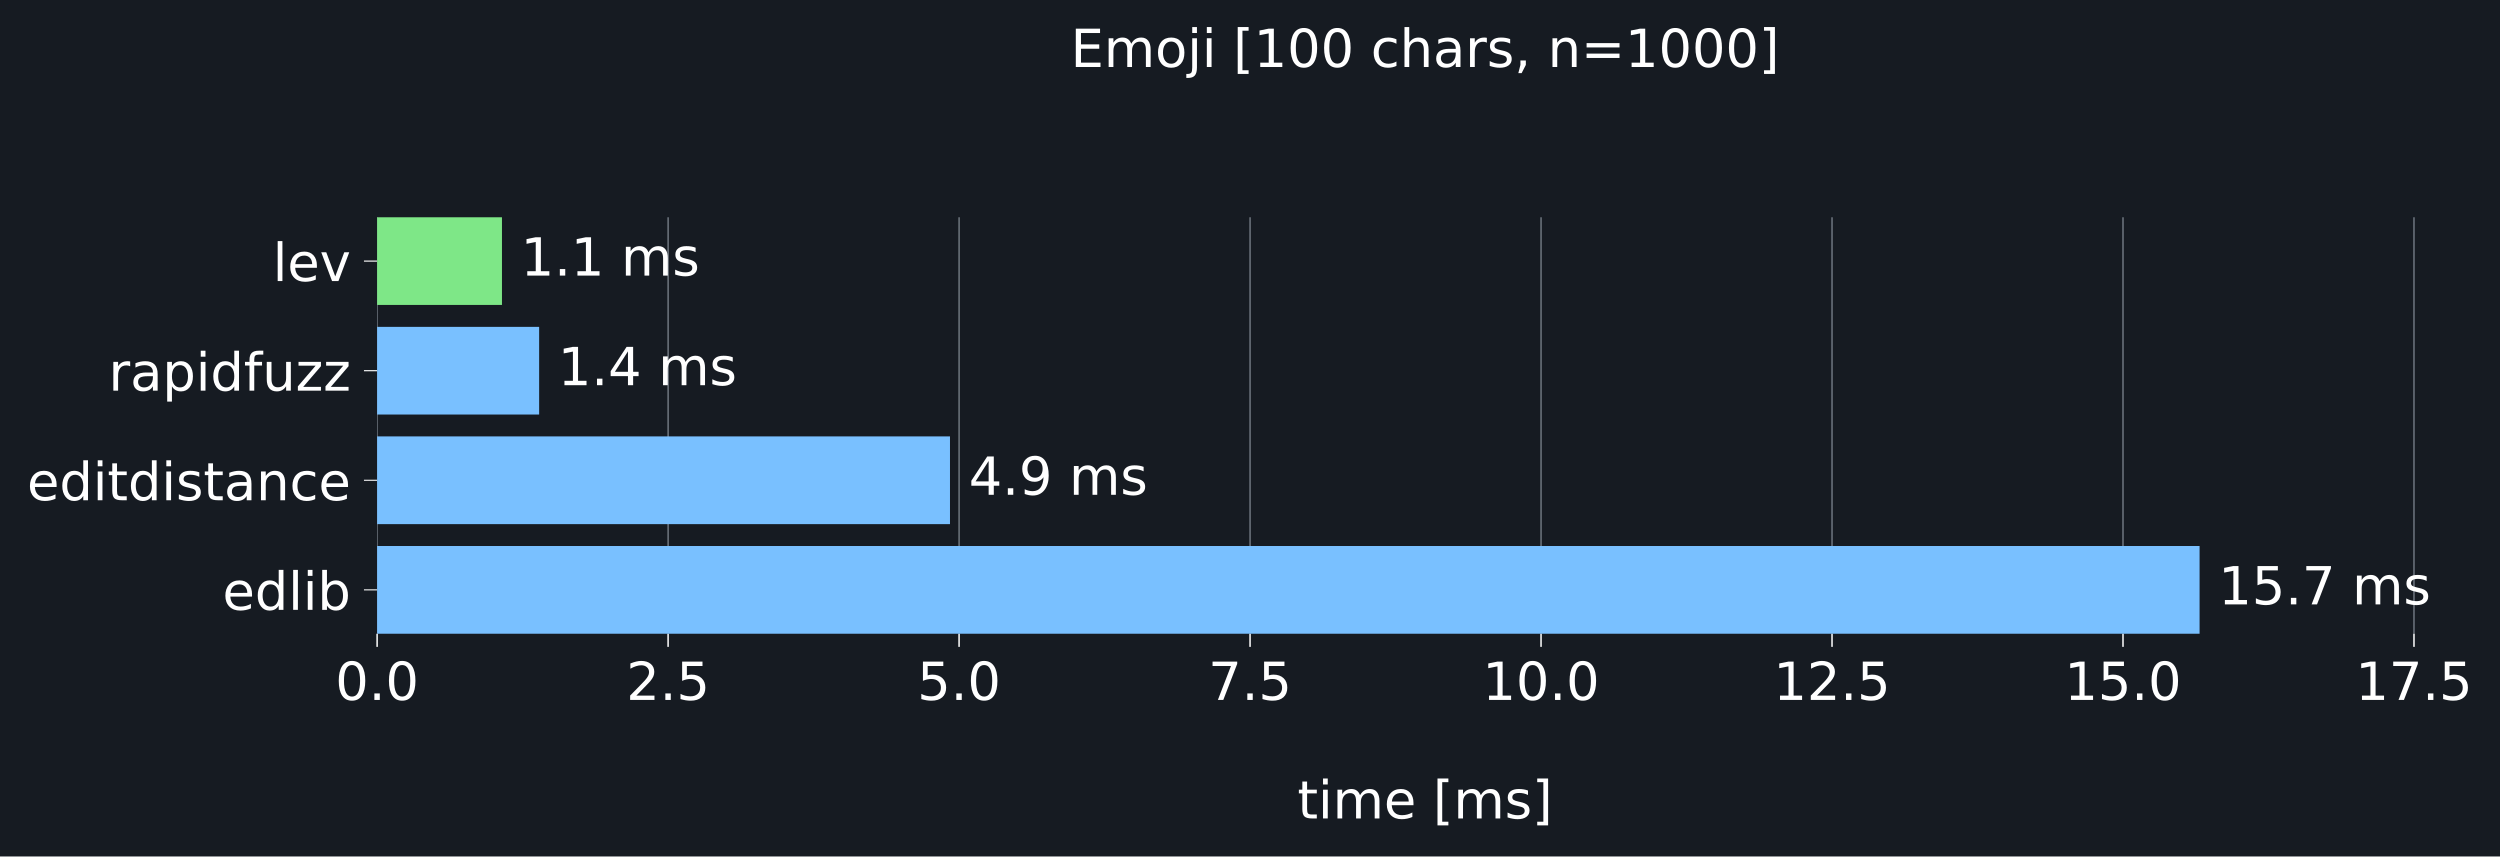
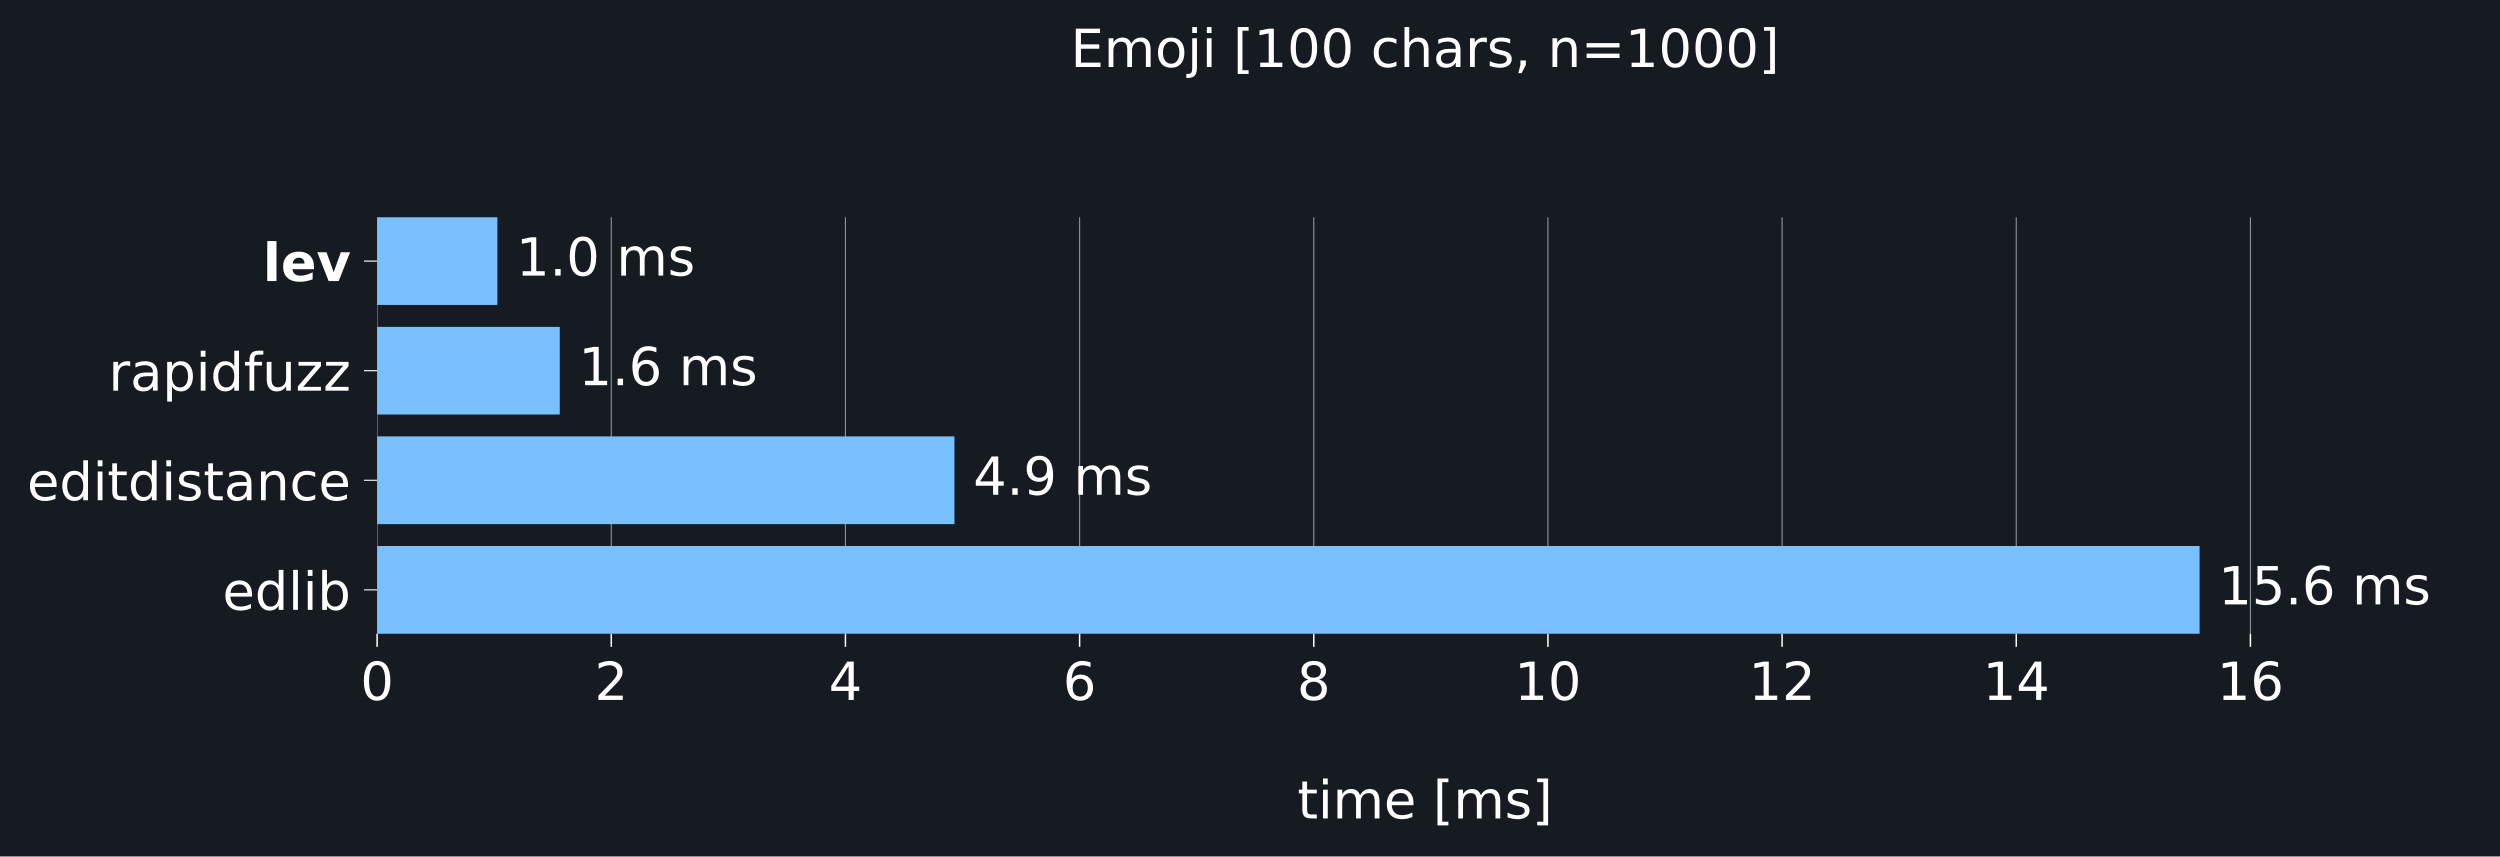
<svg xmlns="http://www.w3.org/2000/svg" xmlns:xlink="http://www.w3.org/1999/xlink" width="665.603pt" height="228.017pt" viewBox="0 0 665.603 228.017" version="1.1">
  <defs>
    <style type="text/css">*{stroke-linejoin: round; stroke-linecap: butt}</style>
  </defs>
  <g id="figure_1">
    <g id="patch_1">
      <path d="M 0 228.017 L 665.603 228.017 L 665.603 0 L 0 0 z " style="fill: #161b22" />
    </g>
    <g id="axes_1">
      <g id="patch_2">
        <path d="M 100.403 168.718 L 658.403 168.718 L 658.403 57.838 L 100.403 57.838 z " style="fill: #161b22" />
      </g>
      <g id="matplotlib.axis_1">
        <g id="xtick_1">
          <g id="line2d_1">
-             <path d="M 100.403 168.718 L 100.403 57.838 " clip-path="url(#pb9051d3ffa)" style="fill: none; stroke: #8b949e; stroke-width: 0.3; stroke-linecap: square" />
+             <path d="M 100.403 168.718 L 100.403 57.838 " clip-path="url(#p616e560bf5)" style="fill: none; stroke: #8b949e; stroke-width: 0.3; stroke-linecap: square" />
          </g>
          <g id="line2d_2">
            <defs>
-               <path id="m17fe7eed34" d="M 0 0 L 0 3.5 " style="stroke: #ffffff; stroke-width: 0.4" />
+               <path id="mf0a6375298" d="M 0 0 L 0 3.5 " style="stroke: #ffffff; stroke-width: 0.4" />
            </defs>
            <g>
-               <use xlink:href="#m17fe7eed34" x="100.403" y="168.718" style="fill: #ffffff; stroke: #ffffff; stroke-width: 0.4" />
+               <use xlink:href="#mf0a6375298" x="100.403" y="168.718" style="fill: #ffffff; stroke: #ffffff; stroke-width: 0.4" />
            </g>
          </g>
          <g id="text_1">
-             <g style="fill: #ffffff" transform="translate(89.27062 186.3556) scale(0.14 -0.14)">
+             <g style="fill: #ffffff" transform="translate(95.94906 186.3556) scale(0.14 -0.14)">
              <defs>
                <path id="DejaVuSans-30" d="M 2034 4250 Q 1547 4250 1301 3770 Q 1056 3291 1056 2328 Q 1056 1369 1301 889 Q 1547 409 2034 409 Q 2525 409 2770 889 Q 3016 1369 3016 2328 Q 3016 3291 2770 3770 Q 2525 4250 2034 4250 z M 2034 4750 Q 2819 4750 3233 4129 Q 3647 3509 3647 2328 Q 3647 1150 3233 529 Q 2819 -91 2034 -91 Q 1250 -91 836 529 Q 422 1150 422 2328 Q 422 3509 836 4129 Q 1250 4750 2034 4750 z " transform="scale(0.015625)" />
-                 <path id="DejaVuSans-2e" d="M 684 794 L 1344 794 L 1344 0 L 684 0 L 684 794 z " transform="scale(0.015625)" />
              </defs>
              <use xlink:href="#DejaVuSans-30" />
-               <use xlink:href="#DejaVuSans-2e" transform="translate(63.62305 0)" />
-               <use xlink:href="#DejaVuSans-30" transform="translate(95.41016 0)" />
            </g>
          </g>
        </g>
        <g id="xtick_2">
          <g id="line2d_3">
-             <path d="M 177.874 168.718 L 177.874 57.838 " clip-path="url(#pb9051d3ffa)" style="fill: none; stroke: #8b949e; stroke-width: 0.3; stroke-linecap: square" />
+             <path d="M 162.747 168.718 L 162.747 57.838 " clip-path="url(#p616e560bf5)" style="fill: none; stroke: #8b949e; stroke-width: 0.3; stroke-linecap: square" />
          </g>
          <g id="line2d_4">
            <g>
-               <use xlink:href="#m17fe7eed34" x="177.874" y="168.718" style="fill: #ffffff; stroke: #ffffff; stroke-width: 0.4" />
+               <use xlink:href="#mf0a6375298" x="162.747" y="168.718" style="fill: #ffffff; stroke: #ffffff; stroke-width: 0.4" />
            </g>
          </g>
          <g id="text_2">
-             <g style="fill: #ffffff" transform="translate(166.7418 186.3556) scale(0.14 -0.14)">
+             <g style="fill: #ffffff" transform="translate(158.293 186.3556) scale(0.14 -0.14)">
              <defs>
                <path id="DejaVuSans-32" d="M 1228 531 L 3431 531 L 3431 0 L 469 0 L 469 531 Q 828 903 1448 1529 Q 2069 2156 2228 2338 Q 2531 2678 2651 2914 Q 2772 3150 2772 3378 Q 2772 3750 2511 3984 Q 2250 4219 1831 4219 Q 1534 4219 1204 4116 Q 875 4013 500 3803 L 500 4441 Q 881 4594 1212 4672 Q 1544 4750 1819 4750 Q 2544 4750 2975 4387 Q 3406 4025 3406 3419 Q 3406 3131 3298 2873 Q 3191 2616 2906 2266 Q 2828 2175 2409 1742 Q 1991 1309 1228 531 z " transform="scale(0.015625)" />
-                 <path id="DejaVuSans-35" d="M 691 4666 L 3169 4666 L 3169 4134 L 1269 4134 L 1269 2991 Q 1406 3038 1543 3061 Q 1681 3084 1819 3084 Q 2600 3084 3056 2656 Q 3513 2228 3513 1497 Q 3513 744 3044 326 Q 2575 -91 1722 -91 Q 1428 -91 1123 -41 Q 819 9 494 109 L 494 744 Q 775 591 1075 516 Q 1375 441 1709 441 Q 2250 441 2565 725 Q 2881 1009 2881 1497 Q 2881 1984 2565 2268 Q 2250 2553 1709 2553 Q 1456 2553 1204 2497 Q 953 2441 691 2322 L 691 4666 z " transform="scale(0.015625)" />
              </defs>
              <use xlink:href="#DejaVuSans-32" />
-               <use xlink:href="#DejaVuSans-2e" transform="translate(63.62305 0)" />
-               <use xlink:href="#DejaVuSans-35" transform="translate(95.41016 0)" />
            </g>
          </g>
        </g>
        <g id="xtick_3">
          <g id="line2d_5">
-             <path d="M 255.345 168.718 L 255.345 57.838 " clip-path="url(#pb9051d3ffa)" style="fill: none; stroke: #8b949e; stroke-width: 0.3; stroke-linecap: square" />
+             <path d="M 225.091 168.718 L 225.091 57.838 " clip-path="url(#p616e560bf5)" style="fill: none; stroke: #8b949e; stroke-width: 0.3; stroke-linecap: square" />
          </g>
          <g id="line2d_6">
            <g>
-               <use xlink:href="#m17fe7eed34" x="255.345" y="168.718" style="fill: #ffffff; stroke: #ffffff; stroke-width: 0.4" />
+               <use xlink:href="#mf0a6375298" x="225.091" y="168.718" style="fill: #ffffff; stroke: #ffffff; stroke-width: 0.4" />
            </g>
          </g>
          <g id="text_3">
-             <g style="fill: #ffffff" transform="translate(244.213 186.3556) scale(0.14 -0.14)">
-               <use xlink:href="#DejaVuSans-35" />
-               <use xlink:href="#DejaVuSans-2e" transform="translate(63.62305 0)" />
-               <use xlink:href="#DejaVuSans-30" transform="translate(95.41016 0)" />
+             <g style="fill: #ffffff" transform="translate(220.6369 186.3556) scale(0.14 -0.14)">
+               <defs>
+                 <path id="DejaVuSans-34" d="M 2419 4116 L 825 1625 L 2419 1625 L 2419 4116 z M 2253 4666 L 3047 4666 L 3047 1625 L 3713 1625 L 3713 1100 L 3047 1100 L 3047 0 L 2419 0 L 2419 1100 L 313 1100 L 313 1709 L 2253 4666 z " transform="scale(0.015625)" />
+               </defs>
+               <use xlink:href="#DejaVuSans-34" />
            </g>
          </g>
        </g>
        <g id="xtick_4">
          <g id="line2d_7">
-             <path d="M 332.816 168.718 L 332.816 57.838 " clip-path="url(#pb9051d3ffa)" style="fill: none; stroke: #8b949e; stroke-width: 0.3; stroke-linecap: square" />
+             <path d="M 287.435 168.718 L 287.435 57.838 " clip-path="url(#p616e560bf5)" style="fill: none; stroke: #8b949e; stroke-width: 0.3; stroke-linecap: square" />
          </g>
          <g id="line2d_8">
            <g>
-               <use xlink:href="#m17fe7eed34" x="332.816" y="168.718" style="fill: #ffffff; stroke: #ffffff; stroke-width: 0.4" />
+               <use xlink:href="#mf0a6375298" x="287.435" y="168.718" style="fill: #ffffff; stroke: #ffffff; stroke-width: 0.4" />
            </g>
          </g>
          <g id="text_4">
-             <g style="fill: #ffffff" transform="translate(321.6841 186.3556) scale(0.14 -0.14)">
-               <defs>
-                 <path id="DejaVuSans-37" d="M 525 4666 L 3525 4666 L 3525 4397 L 1831 0 L 1172 0 L 2766 4134 L 525 4134 L 525 4666 z " transform="scale(0.015625)" />
-               </defs>
-               <use xlink:href="#DejaVuSans-37" />
-               <use xlink:href="#DejaVuSans-2e" transform="translate(63.62305 0)" />
-               <use xlink:href="#DejaVuSans-35" transform="translate(95.41016 0)" />
+             <g style="fill: #ffffff" transform="translate(282.9808 186.3556) scale(0.14 -0.14)">
+               <defs>
+                 <path id="DejaVuSans-36" d="M 2113 2584 Q 1688 2584 1439 2293 Q 1191 2003 1191 1497 Q 1191 994 1439 701 Q 1688 409 2113 409 Q 2538 409 2786 701 Q 3034 994 3034 1497 Q 3034 2003 2786 2293 Q 2538 2584 2113 2584 z M 3366 4563 L 3366 3988 Q 3128 4100 2886 4159 Q 2644 4219 2406 4219 Q 1781 4219 1451 3797 Q 1122 3375 1075 2522 Q 1259 2794 1537 2939 Q 1816 3084 2150 3084 Q 2853 3084 3261 2657 Q 3669 2231 3669 1497 Q 3669 778 3244 343 Q 2819 -91 2113 -91 Q 1303 -91 875 529 Q 447 1150 447 2328 Q 447 3434 972 4092 Q 1497 4750 2381 4750 Q 2619 4750 2861 4703 Q 3103 4656 3366 4563 z " transform="scale(0.015625)" />
+               </defs>
+               <use xlink:href="#DejaVuSans-36" />
            </g>
          </g>
        </g>
        <g id="xtick_5">
          <g id="line2d_9">
-             <path d="M 410.287 168.718 L 410.287 57.838 " clip-path="url(#pb9051d3ffa)" style="fill: none; stroke: #8b949e; stroke-width: 0.3; stroke-linecap: square" />
+             <path d="M 349.778 168.718 L 349.778 57.838 " clip-path="url(#p616e560bf5)" style="fill: none; stroke: #8b949e; stroke-width: 0.3; stroke-linecap: square" />
          </g>
          <g id="line2d_10">
            <g>
-               <use xlink:href="#m17fe7eed34" x="410.287" y="168.718" style="fill: #ffffff; stroke: #ffffff; stroke-width: 0.4" />
+               <use xlink:href="#mf0a6375298" x="349.778" y="168.718" style="fill: #ffffff; stroke: #ffffff; stroke-width: 0.4" />
            </g>
          </g>
          <g id="text_5">
-             <g style="fill: #ffffff" transform="translate(394.7015 186.3556) scale(0.14 -0.14)">
+             <g style="fill: #ffffff" transform="translate(345.3247 186.3556) scale(0.14 -0.14)">
+               <defs>
+                 <path id="DejaVuSans-38" d="M 2034 2216 Q 1584 2216 1326 1975 Q 1069 1734 1069 1313 Q 1069 891 1326 650 Q 1584 409 2034 409 Q 2484 409 2743 651 Q 3003 894 3003 1313 Q 3003 1734 2745 1975 Q 2488 2216 2034 2216 z M 1403 2484 Q 997 2584 770 2862 Q 544 3141 544 3541 Q 544 4100 942 4425 Q 1341 4750 2034 4750 Q 2731 4750 3128 4425 Q 3525 4100 3525 3541 Q 3525 3141 3298 2862 Q 3072 2584 2669 2484 Q 3125 2378 3379 2068 Q 3634 1759 3634 1313 Q 3634 634 3220 271 Q 2806 -91 2034 -91 Q 1263 -91 848 271 Q 434 634 434 1313 Q 434 1759 690 2068 Q 947 2378 1403 2484 z M 1172 3481 Q 1172 3119 1398 2916 Q 1625 2713 2034 2713 Q 2441 2713 2670 2916 Q 2900 3119 2900 3481 Q 2900 3844 2670 4047 Q 2441 4250 2034 4250 Q 1625 4250 1398 4047 Q 1172 3844 1172 3481 z " transform="scale(0.015625)" />
+               </defs>
+               <use xlink:href="#DejaVuSans-38" />
+             </g>
+           </g>
+         </g>
+         <g id="xtick_6">
+           <g id="line2d_11">
+             <path d="M 412.122 168.718 L 412.122 57.838 " clip-path="url(#p616e560bf5)" style="fill: none; stroke: #8b949e; stroke-width: 0.3; stroke-linecap: square" />
+           </g>
+           <g id="line2d_12">
+             <g>
+               <use xlink:href="#mf0a6375298" x="412.122" y="168.718" style="fill: #ffffff; stroke: #ffffff; stroke-width: 0.4" />
+             </g>
+           </g>
+           <g id="text_6">
+             <g style="fill: #ffffff" transform="translate(403.2148 186.3556) scale(0.14 -0.14)">
              <defs>
                <path id="DejaVuSans-31" d="M 794 531 L 1825 531 L 1825 4091 L 703 3866 L 703 4441 L 1819 4666 L 2450 4666 L 2450 531 L 3481 531 L 3481 0 L 794 0 L 794 531 z " transform="scale(0.015625)" />
              </defs>
              <use xlink:href="#DejaVuSans-31" />
              <use xlink:href="#DejaVuSans-30" transform="translate(63.62305 0)" />
-               <use xlink:href="#DejaVuSans-2e" transform="translate(127.2461 0)" />
-               <use xlink:href="#DejaVuSans-30" transform="translate(159.0332 0)" />
-             </g>
-           </g>
-         </g>
-         <g id="xtick_6">
-           <g id="line2d_11">
-             <path d="M 487.759 168.718 L 487.759 57.838 " clip-path="url(#pb9051d3ffa)" style="fill: none; stroke: #8b949e; stroke-width: 0.3; stroke-linecap: square" />
-           </g>
-           <g id="line2d_12">
-             <g>
-               <use xlink:href="#m17fe7eed34" x="487.759" y="168.718" style="fill: #ffffff; stroke: #ffffff; stroke-width: 0.4" />
-             </g>
-           </g>
-           <g id="text_6">
-             <g style="fill: #ffffff" transform="translate(472.1727 186.3556) scale(0.14 -0.14)">
+             </g>
+           </g>
+         </g>
+         <g id="xtick_7">
+           <g id="line2d_13">
+             <path d="M 474.466 168.718 L 474.466 57.838 " clip-path="url(#p616e560bf5)" style="fill: none; stroke: #8b949e; stroke-width: 0.3; stroke-linecap: square" />
+           </g>
+           <g id="line2d_14">
+             <g>
+               <use xlink:href="#mf0a6375298" x="474.466" y="168.718" style="fill: #ffffff; stroke: #ffffff; stroke-width: 0.4" />
+             </g>
+           </g>
+           <g id="text_7">
+             <g style="fill: #ffffff" transform="translate(465.5587 186.3556) scale(0.14 -0.14)">
              <use xlink:href="#DejaVuSans-31" />
              <use xlink:href="#DejaVuSans-32" transform="translate(63.62305 0)" />
-               <use xlink:href="#DejaVuSans-2e" transform="translate(127.2461 0)" />
-               <use xlink:href="#DejaVuSans-35" transform="translate(159.0332 0)" />
-             </g>
-           </g>
-         </g>
-         <g id="xtick_7">
-           <g id="line2d_13">
-             <path d="M 565.23 168.718 L 565.23 57.838 " clip-path="url(#pb9051d3ffa)" style="fill: none; stroke: #8b949e; stroke-width: 0.3; stroke-linecap: square" />
-           </g>
-           <g id="line2d_14">
-             <g>
-               <use xlink:href="#m17fe7eed34" x="565.23" y="168.718" style="fill: #ffffff; stroke: #ffffff; stroke-width: 0.4" />
-             </g>
-           </g>
-           <g id="text_7">
-             <g style="fill: #ffffff" transform="translate(549.6439 186.3556) scale(0.14 -0.14)">
-               <use xlink:href="#DejaVuSans-31" />
-               <use xlink:href="#DejaVuSans-35" transform="translate(63.62305 0)" />
-               <use xlink:href="#DejaVuSans-2e" transform="translate(127.2461 0)" />
-               <use xlink:href="#DejaVuSans-30" transform="translate(159.0332 0)" />
            </g>
          </g>
        </g>
        <g id="xtick_8">
          <g id="line2d_15">
-             <path d="M 642.701 168.718 L 642.701 57.838 " clip-path="url(#pb9051d3ffa)" style="fill: none; stroke: #8b949e; stroke-width: 0.3; stroke-linecap: square" />
+             <path d="M 536.81 168.718 L 536.81 57.838 " clip-path="url(#p616e560bf5)" style="fill: none; stroke: #8b949e; stroke-width: 0.3; stroke-linecap: square" />
          </g>
          <g id="line2d_16">
            <g>
-               <use xlink:href="#m17fe7eed34" x="642.701" y="168.718" style="fill: #ffffff; stroke: #ffffff; stroke-width: 0.4" />
+               <use xlink:href="#mf0a6375298" x="536.81" y="168.718" style="fill: #ffffff; stroke: #ffffff; stroke-width: 0.4" />
            </g>
          </g>
          <g id="text_8">
-             <g style="fill: #ffffff" transform="translate(627.115 186.3556) scale(0.14 -0.14)">
+             <g style="fill: #ffffff" transform="translate(527.9026 186.3556) scale(0.14 -0.14)">
              <use xlink:href="#DejaVuSans-31" />
-               <use xlink:href="#DejaVuSans-37" transform="translate(63.62305 0)" />
-               <use xlink:href="#DejaVuSans-2e" transform="translate(127.2461 0)" />
-               <use xlink:href="#DejaVuSans-35" transform="translate(159.0332 0)" />
-             </g>
-           </g>
-         </g>
-         <g id="text_9">
+               <use xlink:href="#DejaVuSans-34" transform="translate(63.62305 0)" />
+             </g>
+           </g>
+         </g>
+         <g id="xtick_9">
+           <g id="line2d_17">
+             <path d="M 599.154 168.718 L 599.154 57.838 " clip-path="url(#p616e560bf5)" style="fill: none; stroke: #8b949e; stroke-width: 0.3; stroke-linecap: square" />
+           </g>
+           <g id="line2d_18">
+             <g>
+               <use xlink:href="#mf0a6375298" x="599.154" y="168.718" style="fill: #ffffff; stroke: #ffffff; stroke-width: 0.4" />
+             </g>
+           </g>
+           <g id="text_9">
+             <g style="fill: #ffffff" transform="translate(590.2465 186.3556) scale(0.14 -0.14)">
+               <use xlink:href="#DejaVuSans-31" />
+               <use xlink:href="#DejaVuSans-36" transform="translate(63.62305 0)" />
+             </g>
+           </g>
+         </g>
+         <g id="text_10">
          <g style="fill: #ffffff" transform="translate(345.4364 217.905) scale(0.14 -0.14)">
            <defs>
              <path id="DejaVuSans-74" d="M 1172 4494 L 1172 3500 L 2356 3500 L 2356 3053 L 1172 3053 L 1172 1153 Q 1172 725 1289 603 Q 1406 481 1766 481 L 2356 481 L 2356 0 L 1766 0 Q 1100 0 847 248 Q 594 497 594 1153 L 594 3053 L 172 3053 L 172 3500 L 594 3500 L 594 4494 L 1172 4494 z " transform="scale(0.015625)" />
              <path id="DejaVuSans-69" d="M 603 3500 L 1178 3500 L 1178 0 L 603 0 L 603 3500 z M 603 4863 L 1178 4863 L 1178 4134 L 603 4134 L 603 4863 z " transform="scale(0.015625)" />
              <path id="DejaVuSans-6d" d="M 3328 2828 Q 3544 3216 3844 3400 Q 4144 3584 4550 3584 Q 5097 3584 5394 3201 Q 5691 2819 5691 2113 L 5691 0 L 5113 0 L 5113 2094 Q 5113 2597 4934 2840 Q 4756 3084 4391 3084 Q 3944 3084 3684 2787 Q 3425 2491 3425 1978 L 3425 0 L 2847 0 L 2847 2094 Q 2847 2600 2669 2842 Q 2491 3084 2119 3084 Q 1678 3084 1418 2786 Q 1159 2488 1159 1978 L 1159 0 L 581 0 L 581 3500 L 1159 3500 L 1159 2956 Q 1356 3278 1631 3431 Q 1906 3584 2284 3584 Q 2666 3584 2933 3390 Q 3200 3197 3328 2828 z " transform="scale(0.015625)" />
              <path id="DejaVuSans-65" d="M 3597 1894 L 3597 1613 L 953 1613 Q 991 1019 1311 708 Q 1631 397 2203 397 Q 2534 397 2845 478 Q 3156 559 3463 722 L 3463 178 Q 3153 47 2828 -22 Q 2503 -91 2169 -91 Q 1331 -91 842 396 Q 353 884 353 1716 Q 353 2575 817 3079 Q 1281 3584 2069 3584 Q 2775 3584 3186 3129 Q 3597 2675 3597 1894 z M 3022 2063 Q 3016 2534 2758 2815 Q 2500 3097 2075 3097 Q 1594 3097 1305 2825 Q 1016 2553 972 2059 L 3022 2063 z " transform="scale(0.015625)" />
              <path id="DejaVuSans-20" transform="scale(0.015625)" />
              <path id="DejaVuSans-5b" d="M 550 4863 L 1875 4863 L 1875 4416 L 1125 4416 L 1125 -397 L 1875 -397 L 1875 -844 L 550 -844 L 550 4863 z " transform="scale(0.015625)" />
              <path id="DejaVuSans-73" d="M 2834 3397 L 2834 2853 Q 2591 2978 2328 3040 Q 2066 3103 1784 3103 Q 1356 3103 1142 2972 Q 928 2841 928 2578 Q 928 2378 1081 2264 Q 1234 2150 1697 2047 L 1894 2003 Q 2506 1872 2764 1633 Q 3022 1394 3022 966 Q 3022 478 2636 193 Q 2250 -91 1575 -91 Q 1294 -91 989 -36 Q 684 19 347 128 L 347 722 Q 666 556 975 473 Q 1284 391 1588 391 Q 1994 391 2212 530 Q 2431 669 2431 922 Q 2431 1156 2273 1281 Q 2116 1406 1581 1522 L 1381 1569 Q 847 1681 609 1914 Q 372 2147 372 2553 Q 372 3047 722 3315 Q 1072 3584 1716 3584 Q 2034 3584 2315 3537 Q 2597 3491 2834 3397 z " transform="scale(0.015625)" />
              <path id="DejaVuSans-5d" d="M 1947 4863 L 1947 -844 L 622 -844 L 622 -397 L 1369 -397 L 1369 4416 L 622 4416 L 622 4863 L 1947 4863 z " transform="scale(0.015625)" />
            </defs>
            <use xlink:href="#DejaVuSans-74" />
            <use xlink:href="#DejaVuSans-69" transform="translate(39.20898 0)" />
            <use xlink:href="#DejaVuSans-6d" transform="translate(66.99219 0)" />
            <use xlink:href="#DejaVuSans-65" transform="translate(164.4043 0)" />
            <use xlink:href="#DejaVuSans-20" transform="translate(225.9277 0)" />
            <use xlink:href="#DejaVuSans-5b" transform="translate(257.7148 0)" />
            <use xlink:href="#DejaVuSans-6d" transform="translate(296.7285 0)" />
            <use xlink:href="#DejaVuSans-73" transform="translate(394.1406 0)" />
            <use xlink:href="#DejaVuSans-5d" transform="translate(446.2402 0)" />
          </g>
        </g>
      </g>
      <g id="matplotlib.axis_2">
        <g id="ytick_1">
-           <g id="line2d_17">
+           <g id="line2d_19">
            <defs>
-               <path id="m753bd4733e" d="M 0 0 L -3.5 0 " style="stroke: #ffffff; stroke-width: 0.3" />
+               <path id="m963cc9650a" d="M 0 0 L -3.5 0 " style="stroke: #ffffff; stroke-width: 0.3" />
            </defs>
            <g>
-               <use xlink:href="#m753bd4733e" x="100.403" y="157.046" style="fill: #ffffff; stroke: #ffffff; stroke-width: 0.3" />
-             </g>
-           </g>
-           <g id="text_10">
+               <use xlink:href="#m963cc9650a" x="100.403" y="157.046" style="fill: #ffffff; stroke: #ffffff; stroke-width: 0.3" />
+             </g>
+           </g>
+           <g id="text_11">
            <g style="fill: #ffffff" transform="translate(59.23406 162.3651) scale(0.14 -0.14)">
              <defs>
                <path id="DejaVuSans-64" d="M 2906 2969 L 2906 4863 L 3481 4863 L 3481 0 L 2906 0 L 2906 525 Q 2725 213 2448 61 Q 2172 -91 1784 -91 Q 1150 -91 751 415 Q 353 922 353 1747 Q 353 2572 751 3078 Q 1150 3584 1784 3584 Q 2172 3584 2448 3432 Q 2725 3281 2906 2969 z M 947 1747 Q 947 1113 1208 752 Q 1469 391 1925 391 Q 2381 391 2643 752 Q 2906 1113 2906 1747 Q 2906 2381 2643 2742 Q 2381 3103 1925 3103 Q 1469 3103 1208 2742 Q 947 2381 947 1747 z " transform="scale(0.015625)" />
                <path id="DejaVuSans-6c" d="M 603 4863 L 1178 4863 L 1178 0 L 603 0 L 603 4863 z " transform="scale(0.015625)" />
                <path id="DejaVuSans-62" d="M 3116 1747 Q 3116 2381 2855 2742 Q 2594 3103 2138 3103 Q 1681 3103 1420 2742 Q 1159 2381 1159 1747 Q 1159 1113 1420 752 Q 1681 391 2138 391 Q 2594 391 2855 752 Q 3116 1113 3116 1747 z M 1159 2969 Q 1341 3281 1617 3432 Q 1894 3584 2278 3584 Q 2916 3584 3314 3078 Q 3713 2572 3713 1747 Q 3713 922 3314 415 Q 2916 -91 2278 -91 Q 1894 -91 1617 61 Q 1341 213 1159 525 L 1159 0 L 581 0 L 581 4863 L 1159 4863 L 1159 2969 z " transform="scale(0.015625)" />
              </defs>
              <use xlink:href="#DejaVuSans-65" />
              <use xlink:href="#DejaVuSans-64" transform="translate(61.52344 0)" />
              <use xlink:href="#DejaVuSans-6c" transform="translate(125 0)" />
              <use xlink:href="#DejaVuSans-69" transform="translate(152.7832 0)" />
              <use xlink:href="#DejaVuSans-62" transform="translate(180.5664 0)" />
            </g>
          </g>
        </g>
        <g id="ytick_2">
-           <g id="line2d_18">
-             <g>
-               <use xlink:href="#m753bd4733e" x="100.403" y="127.867" style="fill: #ffffff; stroke: #ffffff; stroke-width: 0.3" />
-             </g>
-           </g>
-           <g id="text_11">
+           <g id="line2d_20">
+             <g>
+               <use xlink:href="#m963cc9650a" x="100.403" y="127.867" style="fill: #ffffff; stroke: #ffffff; stroke-width: 0.3" />
+             </g>
+           </g>
+           <g id="text_12">
            <g style="fill: #ffffff" transform="translate(7.2 133.1862) scale(0.14 -0.14)">
              <defs>
                <path id="DejaVuSans-61" d="M 2194 1759 Q 1497 1759 1228 1600 Q 959 1441 959 1056 Q 959 750 1161 570 Q 1363 391 1709 391 Q 2188 391 2477 730 Q 2766 1069 2766 1631 L 2766 1759 L 2194 1759 z M 3341 1997 L 3341 0 L 2766 0 L 2766 531 Q 2569 213 2275 61 Q 1981 -91 1556 -91 Q 1019 -91 701 211 Q 384 513 384 1019 Q 384 1609 779 1909 Q 1175 2209 1959 2209 L 2766 2209 L 2766 2266 Q 2766 2663 2505 2880 Q 2244 3097 1772 3097 Q 1472 3097 1187 3025 Q 903 2953 641 2809 L 641 3341 Q 956 3463 1253 3523 Q 1550 3584 1831 3584 Q 2591 3584 2966 3190 Q 3341 2797 3341 1997 z " transform="scale(0.015625)" />
                <path id="DejaVuSans-6e" d="M 3513 2113 L 3513 0 L 2938 0 L 2938 2094 Q 2938 2591 2744 2837 Q 2550 3084 2163 3084 Q 1697 3084 1428 2787 Q 1159 2491 1159 1978 L 1159 0 L 581 0 L 581 3500 L 1159 3500 L 1159 2956 Q 1366 3272 1645 3428 Q 1925 3584 2291 3584 Q 2894 3584 3203 3211 Q 3513 2838 3513 2113 z " transform="scale(0.015625)" />
                <path id="DejaVuSans-63" d="M 3122 3366 L 3122 2828 Q 2878 2963 2633 3030 Q 2388 3097 2138 3097 Q 1578 3097 1268 2742 Q 959 2388 959 1747 Q 959 1106 1268 751 Q 1578 397 2138 397 Q 2388 397 2633 464 Q 2878 531 3122 666 L 3122 134 Q 2881 22 2623 -34 Q 2366 -91 2075 -91 Q 1284 -91 818 406 Q 353 903 353 1747 Q 353 2603 823 3093 Q 1294 3584 2113 3584 Q 2378 3584 2631 3529 Q 2884 3475 3122 3366 z " transform="scale(0.015625)" />
              </defs>
              <use xlink:href="#DejaVuSans-65" />
              <use xlink:href="#DejaVuSans-64" transform="translate(61.52344 0)" />
              <use xlink:href="#DejaVuSans-69" transform="translate(125 0)" />
              <use xlink:href="#DejaVuSans-74" transform="translate(152.7832 0)" />
              <use xlink:href="#DejaVuSans-64" transform="translate(191.9922 0)" />
              <use xlink:href="#DejaVuSans-69" transform="translate(255.4688 0)" />
              <use xlink:href="#DejaVuSans-73" transform="translate(283.252 0)" />
              <use xlink:href="#DejaVuSans-74" transform="translate(335.3516 0)" />
              <use xlink:href="#DejaVuSans-61" transform="translate(374.5605 0)" />
              <use xlink:href="#DejaVuSans-6e" transform="translate(435.8398 0)" />
              <use xlink:href="#DejaVuSans-63" transform="translate(499.2188 0)" />
              <use xlink:href="#DejaVuSans-65" transform="translate(554.1992 0)" />
            </g>
          </g>
        </g>
        <g id="ytick_3">
-           <g id="line2d_19">
-             <g>
-               <use xlink:href="#m753bd4733e" x="100.403" y="98.688" style="fill: #ffffff; stroke: #ffffff; stroke-width: 0.3" />
-             </g>
-           </g>
-           <g id="text_12">
+           <g id="line2d_21">
+             <g>
+               <use xlink:href="#m963cc9650a" x="100.403" y="98.688" style="fill: #ffffff; stroke: #ffffff; stroke-width: 0.3" />
+             </g>
+           </g>
+           <g id="text_13">
            <g style="fill: #ffffff" transform="translate(28.90656 104.0072) scale(0.14 -0.14)">
              <defs>
                <path id="DejaVuSans-72" d="M 2631 2963 Q 2534 3019 2420 3045 Q 2306 3072 2169 3072 Q 1681 3072 1420 2755 Q 1159 2438 1159 1844 L 1159 0 L 581 0 L 581 3500 L 1159 3500 L 1159 2956 Q 1341 3275 1631 3429 Q 1922 3584 2338 3584 Q 2397 3584 2469 3576 Q 2541 3569 2628 3553 L 2631 2963 z " transform="scale(0.015625)" />
                <path id="DejaVuSans-70" d="M 1159 525 L 1159 -1331 L 581 -1331 L 581 3500 L 1159 3500 L 1159 2969 Q 1341 3281 1617 3432 Q 1894 3584 2278 3584 Q 2916 3584 3314 3078 Q 3713 2572 3713 1747 Q 3713 922 3314 415 Q 2916 -91 2278 -91 Q 1894 -91 1617 61 Q 1341 213 1159 525 z M 3116 1747 Q 3116 2381 2855 2742 Q 2594 3103 2138 3103 Q 1681 3103 1420 2742 Q 1159 2381 1159 1747 Q 1159 1113 1420 752 Q 1681 391 2138 391 Q 2594 391 2855 752 Q 3116 1113 3116 1747 z " transform="scale(0.015625)" />
                <path id="DejaVuSans-66" d="M 2375 4863 L 2375 4384 L 1825 4384 Q 1516 4384 1395 4259 Q 1275 4134 1275 3809 L 1275 3500 L 2222 3500 L 2222 3053 L 1275 3053 L 1275 0 L 697 0 L 697 3053 L 147 3053 L 147 3500 L 697 3500 L 697 3744 Q 697 4328 969 4595 Q 1241 4863 1831 4863 L 2375 4863 z " transform="scale(0.015625)" />
                <path id="DejaVuSans-75" d="M 544 1381 L 544 3500 L 1119 3500 L 1119 1403 Q 1119 906 1312 657 Q 1506 409 1894 409 Q 2359 409 2629 706 Q 2900 1003 2900 1516 L 2900 3500 L 3475 3500 L 3475 0 L 2900 0 L 2900 538 Q 2691 219 2414 64 Q 2138 -91 1772 -91 Q 1169 -91 856 284 Q 544 659 544 1381 z M 1991 3584 L 1991 3584 z " transform="scale(0.015625)" />
                <path id="DejaVuSans-7a" d="M 353 3500 L 3084 3500 L 3084 2975 L 922 459 L 3084 459 L 3084 0 L 275 0 L 275 525 L 2438 3041 L 353 3041 L 353 3500 z " transform="scale(0.015625)" />
              </defs>
              <use xlink:href="#DejaVuSans-72" />
              <use xlink:href="#DejaVuSans-61" transform="translate(41.11328 0)" />
              <use xlink:href="#DejaVuSans-70" transform="translate(102.3926 0)" />
              <use xlink:href="#DejaVuSans-69" transform="translate(165.8691 0)" />
              <use xlink:href="#DejaVuSans-64" transform="translate(193.6523 0)" />
              <use xlink:href="#DejaVuSans-66" transform="translate(257.1289 0)" />
              <use xlink:href="#DejaVuSans-75" transform="translate(292.334 0)" />
              <use xlink:href="#DejaVuSans-7a" transform="translate(355.7129 0)" />
              <use xlink:href="#DejaVuSans-7a" transform="translate(408.2031 0)" />
            </g>
          </g>
        </g>
        <g id="ytick_4">
-           <g id="line2d_20">
-             <g>
-               <use xlink:href="#m753bd4733e" x="100.403" y="69.509" style="fill: #ffffff; stroke: #ffffff; stroke-width: 0.3" />
-             </g>
-           </g>
-           <g id="text_13">
-             <g style="fill: #ffffff" transform="translate(72.61281 74.8283) scale(0.14 -0.14)">
-               <defs>
-                 <path id="DejaVuSans-76" d="M 191 3500 L 800 3500 L 1894 563 L 2988 3500 L 3597 3500 L 2284 0 L 1503 0 L 191 3500 z " transform="scale(0.015625)" />
-               </defs>
-               <use xlink:href="#DejaVuSans-6c" />
-               <use xlink:href="#DejaVuSans-65" transform="translate(27.7832 0)" />
-               <use xlink:href="#DejaVuSans-76" transform="translate(89.30664 0)" />
+           <g id="line2d_22">
+             <g>
+               <use xlink:href="#m963cc9650a" x="100.403" y="69.509" style="fill: #ffffff; stroke: #ffffff; stroke-width: 0.3" />
+             </g>
+           </g>
+           <g id="text_14">
+             <g style="fill: #ffffff" transform="translate(69.98125 74.8283) scale(0.14 -0.14)">
+               <defs>
+                 <path id="DejaVuSans-Bold-6c" d="M 538 4863 L 1656 4863 L 1656 0 L 538 0 L 538 4863 z " transform="scale(0.015625)" />
+                 <path id="DejaVuSans-Bold-65" d="M 4031 1759 L 4031 1441 L 1416 1441 Q 1456 1047 1700 850 Q 1944 653 2381 653 Q 2734 653 3104 758 Q 3475 863 3866 1075 L 3866 213 Q 3469 63 3072 -14 Q 2675 -91 2278 -91 Q 1328 -91 801 392 Q 275 875 275 1747 Q 275 2603 792 3093 Q 1309 3584 2216 3584 Q 3041 3584 3536 3087 Q 4031 2591 4031 1759 z M 2881 2131 Q 2881 2450 2695 2645 Q 2509 2841 2209 2841 Q 1884 2841 1681 2658 Q 1478 2475 1428 2131 L 2881 2131 z " transform="scale(0.015625)" />
+                 <path id="DejaVuSans-Bold-76" d="M 97 3500 L 1216 3500 L 2088 1081 L 2956 3500 L 4078 3500 L 2700 0 L 1472 0 L 97 3500 z " transform="scale(0.015625)" />
+               </defs>
+               <use xlink:href="#DejaVuSans-Bold-6c" />
+               <use xlink:href="#DejaVuSans-Bold-65" transform="translate(34.27734 0)" />
+               <use xlink:href="#DejaVuSans-Bold-76" transform="translate(102.0996 0)" />
            </g>
          </g>
        </g>
      </g>
      <g id="patch_3">
-         <path d="M 100.403 168.718 L 585.62 168.718 L 585.62 145.375 L 100.403 145.375 z " clip-path="url(#pb9051d3ffa)" style="fill: #79c0ff" />
+         <path d="M 100.403 168.718 L 585.62 168.718 L 585.62 145.375 L 100.403 145.375 z " clip-path="url(#p616e560bf5)" style="fill: #79c0ff" />
      </g>
      <g id="patch_4">
-         <path d="M 100.403 139.539 L 252.925 139.539 L 252.925 116.196 L 100.403 116.196 z " clip-path="url(#pb9051d3ffa)" style="fill: #79c0ff" />
+         <path d="M 100.403 139.539 L 254.109 139.539 L 254.109 116.196 L 100.403 116.196 z " clip-path="url(#p616e560bf5)" style="fill: #79c0ff" />
      </g>
      <g id="patch_5">
-         <path d="M 100.403 110.36 L 143.541 110.36 L 143.541 87.017 L 100.403 87.017 z " clip-path="url(#pb9051d3ffa)" style="fill: #79c0ff" />
+         <path d="M 100.403 110.36 L 149.035 110.36 L 149.035 87.017 L 100.403 87.017 z " clip-path="url(#p616e560bf5)" style="fill: #79c0ff" />
      </g>
      <g id="patch_6">
-         <path d="M 100.403 81.181 L 133.644 81.181 L 133.644 57.838 L 100.403 57.838 z " clip-path="url(#pb9051d3ffa)" style="fill: #7ee787" />
-       </g>
-       <g id="text_14">
+         <path d="M 100.403 81.181 L 132.418 81.181 L 132.418 57.838 L 100.403 57.838 z " clip-path="url(#p616e560bf5)" style="fill: #79c0ff" />
+       </g>
+       <g id="text_15">
        <g style="fill: #ffffff" transform="translate(590.6202 160.9094) scale(0.14 -0.14)">
+           <defs>
+             <path id="DejaVuSans-35" d="M 691 4666 L 3169 4666 L 3169 4134 L 1269 4134 L 1269 2991 Q 1406 3038 1543 3061 Q 1681 3084 1819 3084 Q 2600 3084 3056 2656 Q 3513 2228 3513 1497 Q 3513 744 3044 326 Q 2575 -91 1722 -91 Q 1428 -91 1123 -41 Q 819 9 494 109 L 494 744 Q 775 591 1075 516 Q 1375 441 1709 441 Q 2250 441 2565 725 Q 2881 1009 2881 1497 Q 2881 1984 2565 2268 Q 2250 2553 1709 2553 Q 1456 2553 1204 2497 Q 953 2441 691 2322 L 691 4666 z " transform="scale(0.015625)" />
+             <path id="DejaVuSans-2e" d="M 684 794 L 1344 794 L 1344 0 L 684 0 L 684 794 z " transform="scale(0.015625)" />
+           </defs>
          <use xlink:href="#DejaVuSans-31" />
          <use xlink:href="#DejaVuSans-35" transform="translate(63.62305 0)" />
          <use xlink:href="#DejaVuSans-2e" transform="translate(127.2461 0)" />
-           <use xlink:href="#DejaVuSans-37" transform="translate(159.0332 0)" />
+           <use xlink:href="#DejaVuSans-36" transform="translate(159.0332 0)" />
          <use xlink:href="#DejaVuSans-20" transform="translate(222.6562 0)" />
          <use xlink:href="#DejaVuSans-6d" transform="translate(254.4434 0)" />
          <use xlink:href="#DejaVuSans-73" transform="translate(351.8555 0)" />
        </g>
      </g>
-       <g id="text_15">
-         <g style="fill: #ffffff" transform="translate(257.9255 131.7304) scale(0.14 -0.14)">
+       <g id="text_16">
+         <g style="fill: #ffffff" transform="translate(259.1091 131.7304) scale(0.14 -0.14)">
          <defs>
-             <path id="DejaVuSans-34" d="M 2419 4116 L 825 1625 L 2419 1625 L 2419 4116 z M 2253 4666 L 3047 4666 L 3047 1625 L 3713 1625 L 3713 1100 L 3047 1100 L 3047 0 L 2419 0 L 2419 1100 L 313 1100 L 313 1709 L 2253 4666 z " transform="scale(0.015625)" />
            <path id="DejaVuSans-39" d="M 703 97 L 703 672 Q 941 559 1184 500 Q 1428 441 1663 441 Q 2288 441 2617 861 Q 2947 1281 2994 2138 Q 2813 1869 2534 1725 Q 2256 1581 1919 1581 Q 1219 1581 811 2004 Q 403 2428 403 3163 Q 403 3881 828 4315 Q 1253 4750 1959 4750 Q 2769 4750 3195 4129 Q 3622 3509 3622 2328 Q 3622 1225 3098 567 Q 2575 -91 1691 -91 Q 1453 -91 1209 -44 Q 966 3 703 97 z M 1959 2075 Q 2384 2075 2632 2365 Q 2881 2656 2881 3163 Q 2881 3666 2632 3958 Q 2384 4250 1959 4250 Q 1534 4250 1286 3958 Q 1038 3666 1038 3163 Q 1038 2656 1286 2365 Q 1534 2075 1959 2075 z " transform="scale(0.015625)" />
          </defs>
          <use xlink:href="#DejaVuSans-34" />
          <use xlink:href="#DejaVuSans-2e" transform="translate(63.62305 0)" />
          <use xlink:href="#DejaVuSans-39" transform="translate(95.41016 0)" />
          <use xlink:href="#DejaVuSans-20" transform="translate(159.0332 0)" />
          <use xlink:href="#DejaVuSans-6d" transform="translate(190.8203 0)" />
          <use xlink:href="#DejaVuSans-73" transform="translate(288.2324 0)" />
        </g>
      </g>
-       <g id="text_16">
-         <g style="fill: #ffffff" transform="translate(148.5413 102.5515) scale(0.14 -0.14)">
+       <g id="text_17">
+         <g style="fill: #ffffff" transform="translate(154.035 102.5515) scale(0.14 -0.14)">
          <use xlink:href="#DejaVuSans-31" />
          <use xlink:href="#DejaVuSans-2e" transform="translate(63.62305 0)" />
-           <use xlink:href="#DejaVuSans-34" transform="translate(95.41016 0)" />
+           <use xlink:href="#DejaVuSans-36" transform="translate(95.41016 0)" />
          <use xlink:href="#DejaVuSans-20" transform="translate(159.0332 0)" />
          <use xlink:href="#DejaVuSans-6d" transform="translate(190.8203 0)" />
          <use xlink:href="#DejaVuSans-73" transform="translate(288.2324 0)" />
        </g>
      </g>
-       <g id="text_17">
-         <g style="fill: #ffffff" transform="translate(138.6444 73.37252) scale(0.14 -0.14)">
+       <g id="text_18">
+         <g style="fill: #ffffff" transform="translate(137.4177 73.37252) scale(0.14 -0.14)">
          <use xlink:href="#DejaVuSans-31" />
          <use xlink:href="#DejaVuSans-2e" transform="translate(63.62305 0)" />
-           <use xlink:href="#DejaVuSans-31" transform="translate(95.41016 0)" />
+           <use xlink:href="#DejaVuSans-30" transform="translate(95.41016 0)" />
          <use xlink:href="#DejaVuSans-20" transform="translate(159.0332 0)" />
          <use xlink:href="#DejaVuSans-6d" transform="translate(190.8203 0)" />
          <use xlink:href="#DejaVuSans-73" transform="translate(288.2324 0)" />
        </g>
      </g>
-       <g id="text_18">
+       <g id="text_19">
        <g style="fill: #ffffff" transform="translate(285.0505 17.83781) scale(0.14 -0.14)">
          <defs>
            <path id="DejaVuSans-45" d="M 628 4666 L 3578 4666 L 3578 4134 L 1259 4134 L 1259 2753 L 3481 2753 L 3481 2222 L 1259 2222 L 1259 531 L 3634 531 L 3634 0 L 628 0 L 628 4666 z " transform="scale(0.015625)" />
            <path id="DejaVuSans-6f" d="M 1959 3097 Q 1497 3097 1228 2736 Q 959 2375 959 1747 Q 959 1119 1226 758 Q 1494 397 1959 397 Q 2419 397 2687 759 Q 2956 1122 2956 1747 Q 2956 2369 2687 2733 Q 2419 3097 1959 3097 z M 1959 3584 Q 2709 3584 3137 3096 Q 3566 2609 3566 1747 Q 3566 888 3137 398 Q 2709 -91 1959 -91 Q 1206 -91 779 398 Q 353 888 353 1747 Q 353 2609 779 3096 Q 1206 3584 1959 3584 z " transform="scale(0.015625)" />
            <path id="DejaVuSans-6a" d="M 603 3500 L 1178 3500 L 1178 -63 Q 1178 -731 923 -1031 Q 669 -1331 103 -1331 L -116 -1331 L -116 -844 L 38 -844 Q 366 -844 484 -692 Q 603 -541 603 -63 L 603 3500 z M 603 4863 L 1178 4863 L 1178 4134 L 603 4134 L 603 4863 z " transform="scale(0.015625)" />
            <path id="DejaVuSans-68" d="M 3513 2113 L 3513 0 L 2938 0 L 2938 2094 Q 2938 2591 2744 2837 Q 2550 3084 2163 3084 Q 1697 3084 1428 2787 Q 1159 2491 1159 1978 L 1159 0 L 581 0 L 581 4863 L 1159 4863 L 1159 2956 Q 1366 3272 1645 3428 Q 1925 3584 2291 3584 Q 2894 3584 3203 3211 Q 3513 2838 3513 2113 z " transform="scale(0.015625)" />
            <path id="DejaVuSans-2c" d="M 750 794 L 1409 794 L 1409 256 L 897 -744 L 494 -744 L 750 256 L 750 794 z " transform="scale(0.015625)" />
            <path id="DejaVuSans-3d" d="M 678 2906 L 4684 2906 L 4684 2381 L 678 2381 L 678 2906 z M 678 1631 L 4684 1631 L 4684 1100 L 678 1100 L 678 1631 z " transform="scale(0.015625)" />
          </defs>
          <use xlink:href="#DejaVuSans-45" />
          <use xlink:href="#DejaVuSans-6d" transform="translate(63.18359 0)" />
          <use xlink:href="#DejaVuSans-6f" transform="translate(160.5957 0)" />
          <use xlink:href="#DejaVuSans-6a" transform="translate(221.7773 0)" />
          <use xlink:href="#DejaVuSans-69" transform="translate(249.5605 0)" />
          <use xlink:href="#DejaVuSans-20" transform="translate(277.3438 0)" />
          <use xlink:href="#DejaVuSans-5b" transform="translate(309.1309 0)" />
          <use xlink:href="#DejaVuSans-31" transform="translate(348.1445 0)" />
          <use xlink:href="#DejaVuSans-30" transform="translate(411.7676 0)" />
          <use xlink:href="#DejaVuSans-30" transform="translate(475.3906 0)" />
          <use xlink:href="#DejaVuSans-20" transform="translate(539.0137 0)" />
          <use xlink:href="#DejaVuSans-63" transform="translate(570.8008 0)" />
          <use xlink:href="#DejaVuSans-68" transform="translate(625.7812 0)" />
          <use xlink:href="#DejaVuSans-61" transform="translate(689.1602 0)" />
          <use xlink:href="#DejaVuSans-72" transform="translate(750.4395 0)" />
          <use xlink:href="#DejaVuSans-73" transform="translate(791.5527 0)" />
          <use xlink:href="#DejaVuSans-2c" transform="translate(843.6523 0)" />
          <use xlink:href="#DejaVuSans-20" transform="translate(875.4395 0)" />
          <use xlink:href="#DejaVuSans-6e" transform="translate(907.2266 0)" />
          <use xlink:href="#DejaVuSans-3d" transform="translate(970.6055 0)" />
          <use xlink:href="#DejaVuSans-31" transform="translate(1054.395 0)" />
          <use xlink:href="#DejaVuSans-30" transform="translate(1118.018 0)" />
          <use xlink:href="#DejaVuSans-30" transform="translate(1181.641 0)" />
          <use xlink:href="#DejaVuSans-30" transform="translate(1245.264 0)" />
          <use xlink:href="#DejaVuSans-5d" transform="translate(1308.887 0)" />
        </g>
      </g>
    </g>
  </g>
  <defs>
-     <clipPath id="pb9051d3ffa">
+     <clipPath id="p616e560bf5">
      <rect x="100.403" y="57.838" width="558" height="110.88" />
    </clipPath>
  </defs>
</svg>
